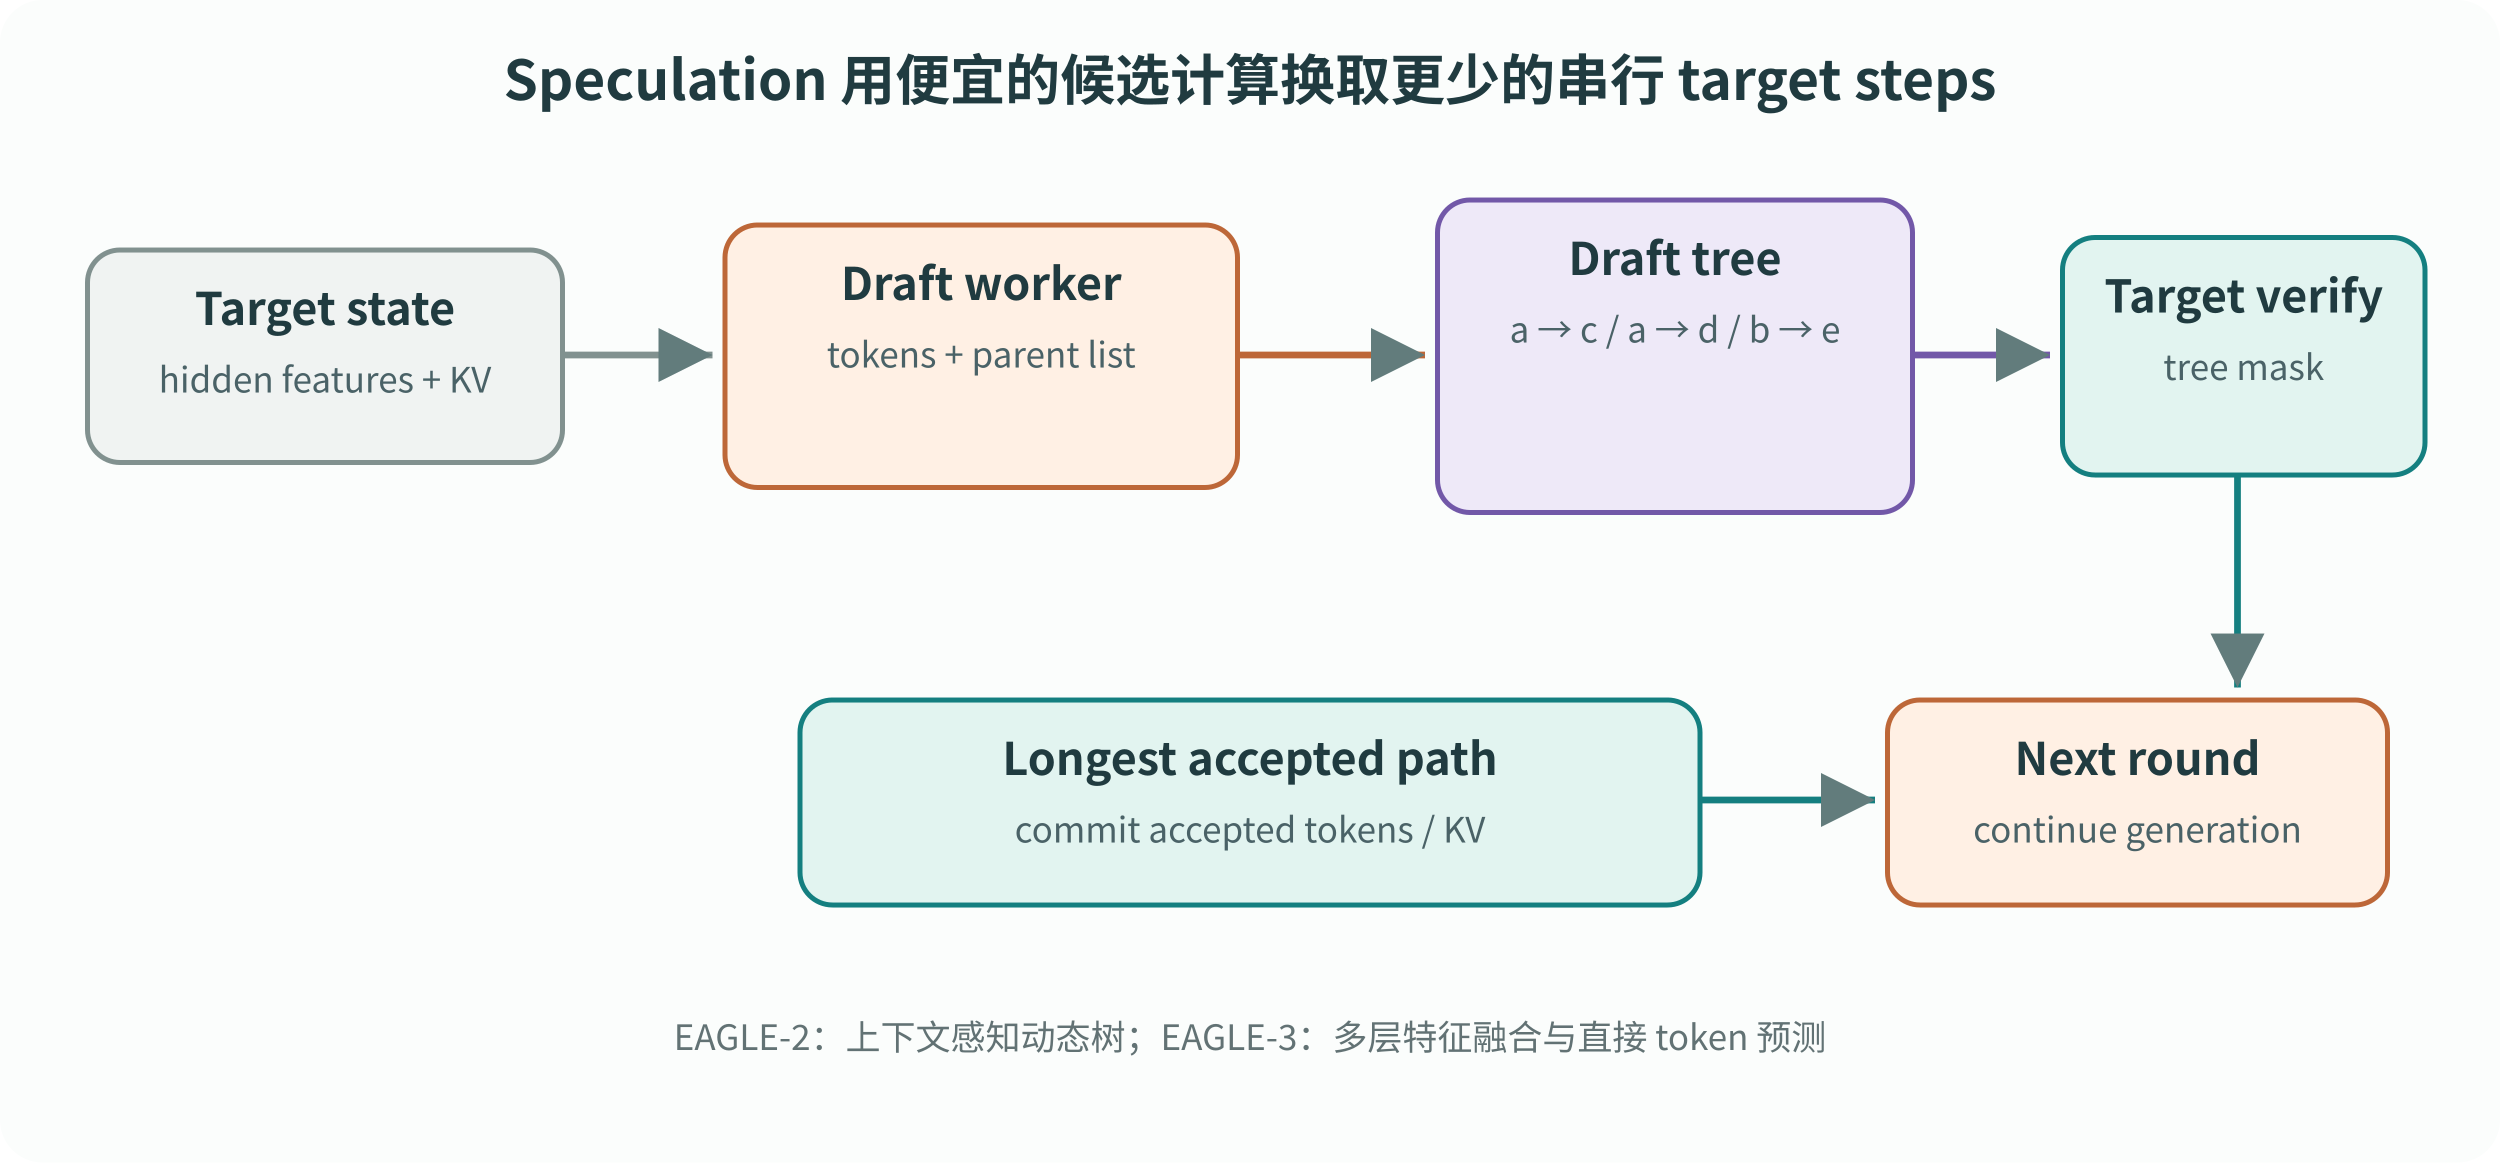
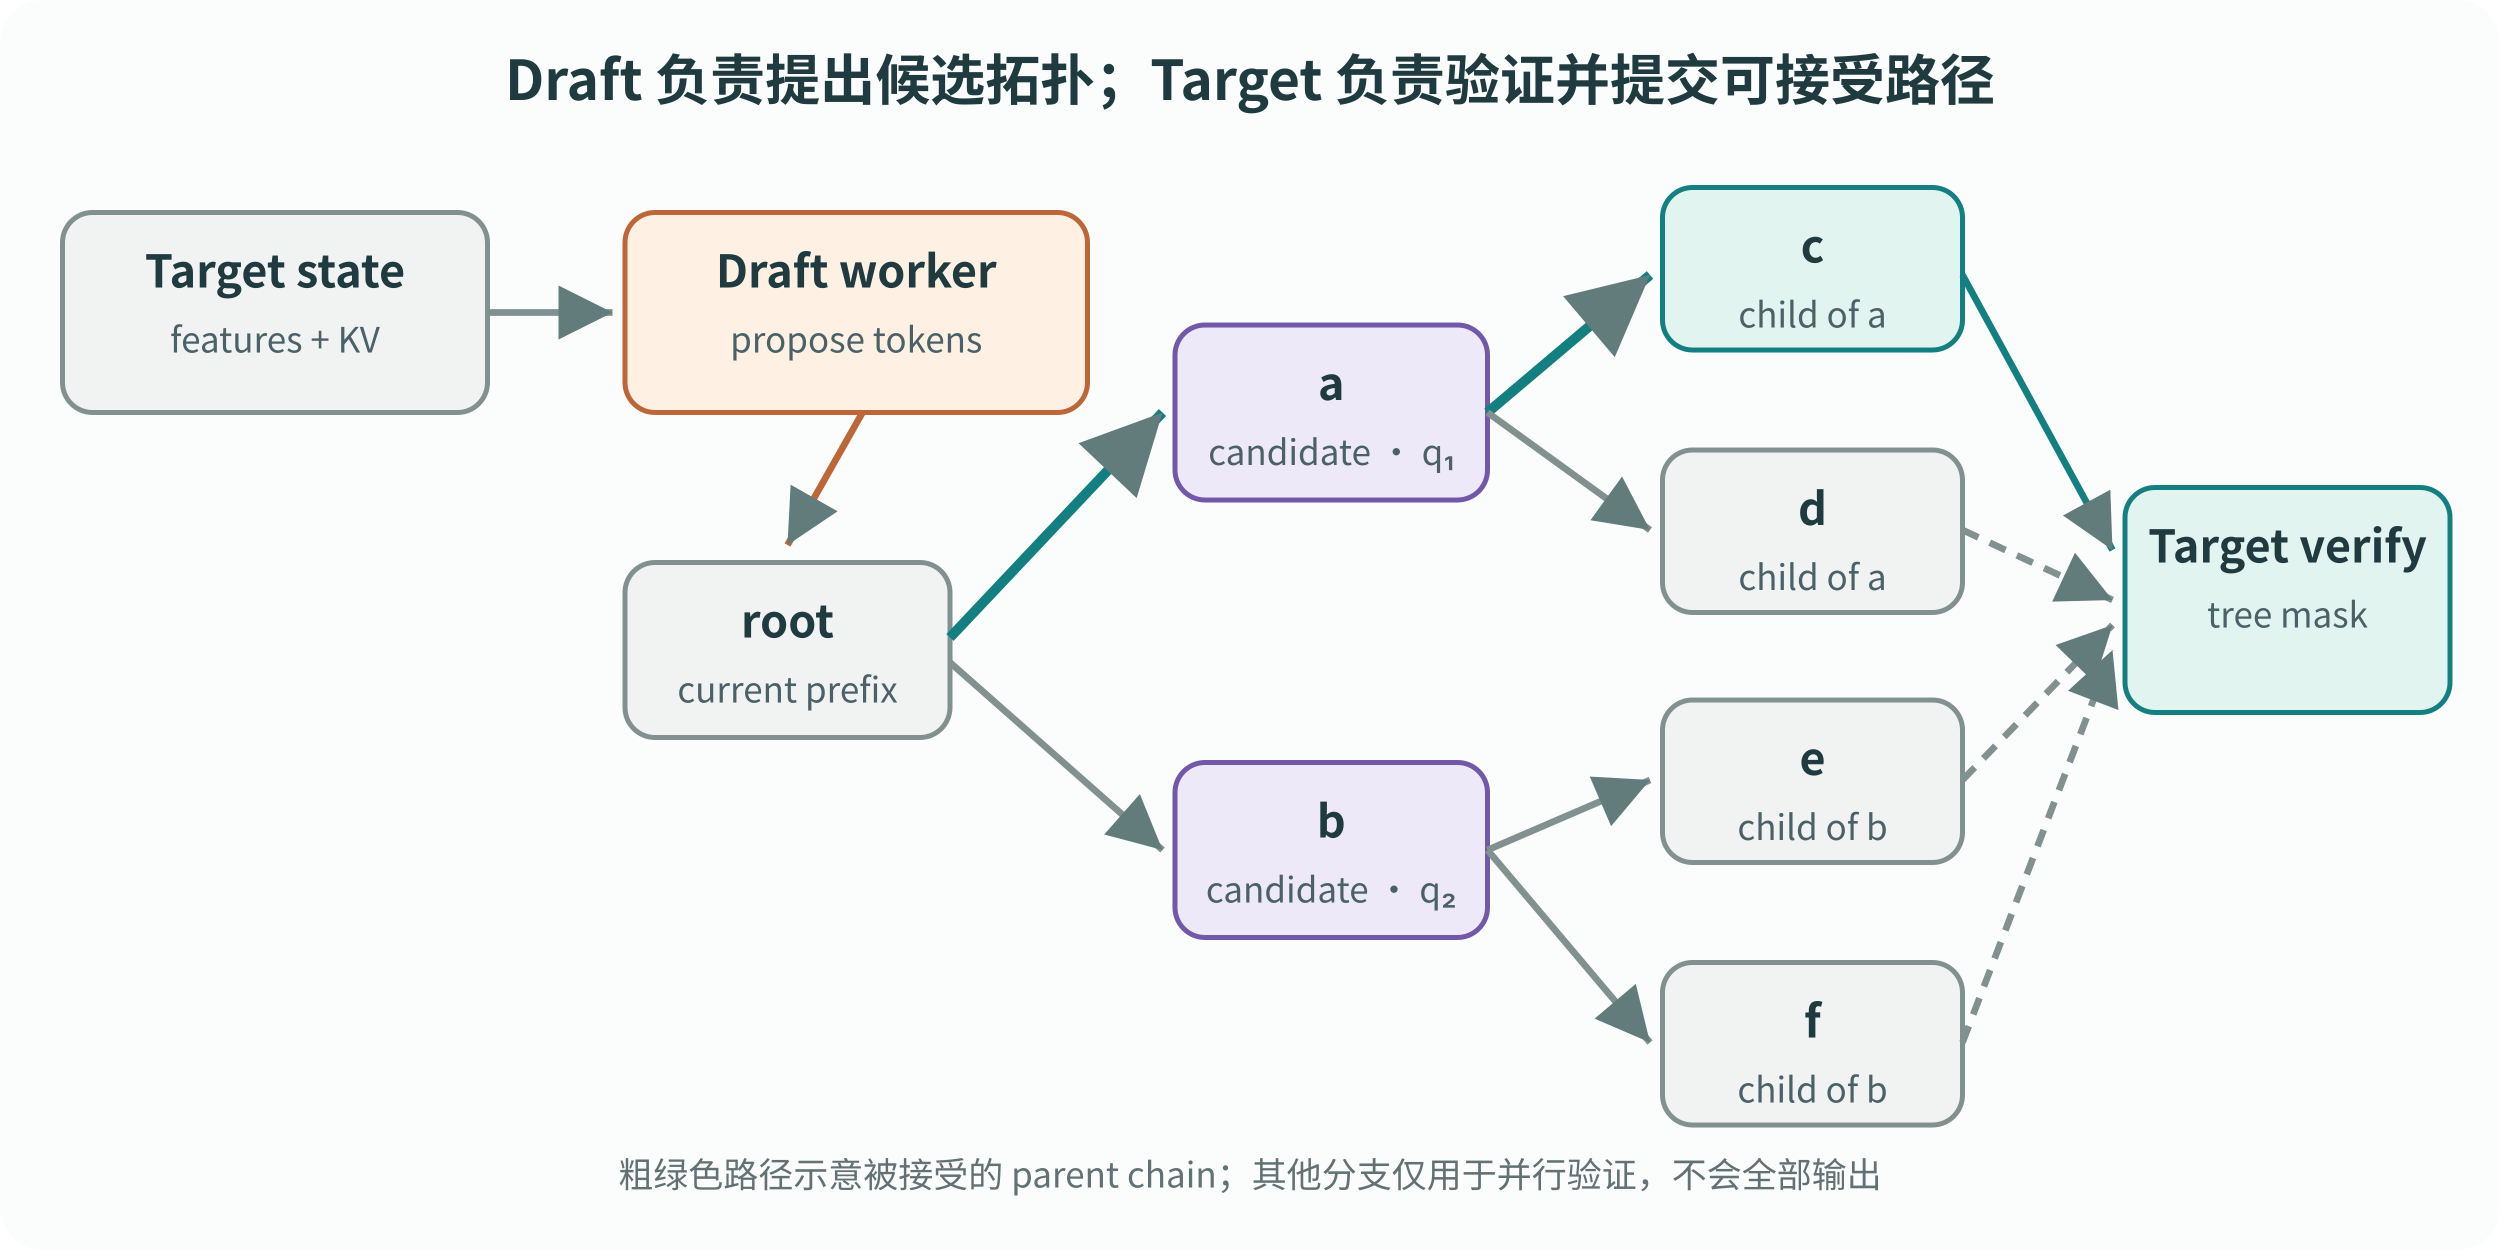
- <svg xmlns="http://www.w3.org/2000/svg" viewBox="0 0 1000 465" role="img" aria-labelledby="title desc">
+ <svg xmlns="http://www.w3.org/2000/svg" viewBox="0 0 1000 500" role="img" aria-labelledby="t d">
  <defs>
-     <marker id="arrow" markerWidth="9" markerHeight="9" refX="8" refY="4" orient="auto">
+     <marker id="a" markerWidth="9" markerHeight="9" refX="8" refY="4" orient="auto">
      <path d="M0 0L8 4L0 8Z" fill="#627c7c" />
    </marker>
  </defs>
-   <rect width="1000" height="465" rx="17" fill="#fbfdfc" />
-   <text x="500" y="40" font-family="system-ui,-apple-system,'Noto Sans CJK SC',sans-serif" font-size="22" font-weight="700" text-anchor="middle" fill="#203b40">Speculation 用便宜的候选计算换取更少的串行 target steps</text>
-   <rect x="35" y="100" width="190" height="85" rx="13" fill="#f0f3f2" stroke="#81918f" stroke-width="2" />
-   <text x="130" y="130" font-family="system-ui,-apple-system,'Noto Sans CJK SC',sans-serif" font-size="18" font-weight="700" text-anchor="middle" fill="#203b40">Target state</text>
-   <text x="130" y="157" font-family="system-ui,-apple-system,'Noto Sans CJK SC',sans-serif" font-size="14" font-weight="500" text-anchor="middle" fill="#4a6267">hidden features + KV</text>
-   <rect x="290" y="90" width="205" height="105" rx="13" fill="#fff0e4" stroke="#bd6738" stroke-width="2" />
-   <text x="392.5" y="120" font-family="system-ui,-apple-system,'Noto Sans CJK SC',sans-serif" font-size="18" font-weight="700" text-anchor="middle" fill="#203b40">Draft worker</text>
-   <text x="392.5" y="147" font-family="system-ui,-apple-system,'Noto Sans CJK SC',sans-serif" font-size="14" font-weight="500" text-anchor="middle" fill="#4a6267">tokens + parent list</text>
-   <rect x="575" y="80" width="190" height="125" rx="13" fill="#eee9f8" stroke="#7258a8" stroke-width="2" />
-   <text x="670" y="110" font-family="system-ui,-apple-system,'Noto Sans CJK SC',sans-serif" font-size="18" font-weight="700" text-anchor="middle" fill="#203b40">Draft tree</text>
-   <text x="670" y="137" font-family="system-ui,-apple-system,'Noto Sans CJK SC',sans-serif" font-size="14" font-weight="500" text-anchor="middle" fill="#4a6267">a → c / a → d / b → e</text>
-   <rect x="825" y="95" width="145" height="95" rx="13" fill="#e2f4f0" stroke="#147f80" stroke-width="2" />
-   <text x="897.5" y="125" font-family="system-ui,-apple-system,'Noto Sans CJK SC',sans-serif" font-size="18" font-weight="700" text-anchor="middle" fill="#203b40">Target verify</text>
-   <text x="897.5" y="152" font-family="system-ui,-apple-system,'Noto Sans CJK SC',sans-serif" font-size="14" font-weight="500" text-anchor="middle" fill="#4a6267">tree mask</text>
-   <path d="M225 142 L285 142" fill="none" stroke="#81918f" stroke-width="2.7" marker-end="url(#arrow)" />
-   <path d="M495 142 L570 142" fill="none" stroke="#bd6738" stroke-width="2.7" marker-end="url(#arrow)" />
-   <path d="M765 142 L820 142" fill="none" stroke="#7258a8" stroke-width="2.7" marker-end="url(#arrow)" />
-   <rect x="320" y="280" width="360" height="82" rx="13" fill="#e2f4f0" stroke="#147f80" stroke-width="2" />
-   <text x="500" y="310" font-family="system-ui,-apple-system,'Noto Sans CJK SC',sans-serif" font-size="18" font-weight="700" text-anchor="middle" fill="#203b40">Longest accepted path</text>
-   <text x="500" y="337" font-family="system-ui,-apple-system,'Noto Sans CJK SC',sans-serif" font-size="14" font-weight="500" text-anchor="middle" fill="#4a6267">commit accepted tokens / KV</text>
-   <rect x="755" y="280" width="200" height="82" rx="13" fill="#fff0e4" stroke="#bd6738" stroke-width="2" />
-   <text x="855" y="310" font-family="system-ui,-apple-system,'Noto Sans CJK SC',sans-serif" font-size="18" font-weight="700" text-anchor="middle" fill="#203b40">Next round</text>
-   <text x="855" y="337" font-family="system-ui,-apple-system,'Noto Sans CJK SC',sans-serif" font-size="14" font-weight="500" text-anchor="middle" fill="#4a6267">continue generation</text>
-   <path d="M895 190 L895 275" fill="none" stroke="#147f80" stroke-width="2.7" marker-end="url(#arrow)" />
-   <path d="M680 320 L750 320" fill="none" stroke="#147f80" stroke-width="2.7" marker-end="url(#arrow)" />
-   <text x="500" y="420" font-family="system-ui,-apple-system,'Noto Sans CJK SC',sans-serif" font-size="14" font-weight="500" text-anchor="middle" fill="#627274">EAGLE-2：上下文感知动态树；EAGLE-3：多层特征融合与直接 token 预测</text>
+   <rect width="1000" height="500" rx="17" fill="#fbfdfc" />
+   <text x="500" y="40" font-family="system-ui,-apple-system,'Noto Sans CJK SC',sans-serif" font-size="22" font-weight="700" text-anchor="middle" fill="#203b40">Draft 负责提出候选拓扑；Target 负责验证并提交可接受路径</text>
+   <rect x="25" y="85" width="170" height="80" rx="12" fill="#f0f3f2" stroke="#81918f" stroke-width="2" />
+   <text x="110" y="115" font-family="system-ui,-apple-system,'Noto Sans CJK SC',sans-serif" font-size="18" font-weight="700" text-anchor="middle" fill="#203b40">Target state</text>
+   <text x="110" y="141" font-family="system-ui,-apple-system,'Noto Sans CJK SC',sans-serif" font-size="14" font-weight="500" text-anchor="middle" fill="#4a6267">features + KV</text>
+   <rect x="250" y="85" width="185" height="80" rx="12" fill="#fff0e4" stroke="#bd6738" stroke-width="2" />
+   <text x="342.5" y="115" font-family="system-ui,-apple-system,'Noto Sans CJK SC',sans-serif" font-size="18" font-weight="700" text-anchor="middle" fill="#203b40">Draft worker</text>
+   <text x="342.5" y="141" font-family="system-ui,-apple-system,'Noto Sans CJK SC',sans-serif" font-size="14" font-weight="500" text-anchor="middle" fill="#4a6267">propose tokens</text>
+   <rect x="250" y="225" width="130" height="70" rx="12" fill="#f0f3f2" stroke="#81918f" stroke-width="2" />
+   <text x="315" y="255" font-family="system-ui,-apple-system,'Noto Sans CJK SC',sans-serif" font-size="18" font-weight="700" text-anchor="middle" fill="#203b40">root</text>
+   <text x="315" y="281" font-family="system-ui,-apple-system,'Noto Sans CJK SC',sans-serif" font-size="14" font-weight="500" text-anchor="middle" fill="#4a6267">current prefix</text>
+   <rect x="470" y="130" width="125" height="70" rx="12" fill="#eee9f8" stroke="#7258a8" stroke-width="2" />
+   <text x="532.5" y="160" font-family="system-ui,-apple-system,'Noto Sans CJK SC',sans-serif" font-size="18" font-weight="700" text-anchor="middle" fill="#203b40">a</text>
+   <text x="532.5" y="186" font-family="system-ui,-apple-system,'Noto Sans CJK SC',sans-serif" font-size="14" font-weight="500" text-anchor="middle" fill="#4a6267">candidate · q₁</text>
+   <rect x="470" y="305" width="125" height="70" rx="12" fill="#eee9f8" stroke="#7258a8" stroke-width="2" />
+   <text x="532.5" y="335" font-family="system-ui,-apple-system,'Noto Sans CJK SC',sans-serif" font-size="18" font-weight="700" text-anchor="middle" fill="#203b40">b</text>
+   <text x="532.5" y="361" font-family="system-ui,-apple-system,'Noto Sans CJK SC',sans-serif" font-size="14" font-weight="500" text-anchor="middle" fill="#4a6267">candidate · q₂</text>
+   <rect x="665" y="75" width="120" height="65" rx="12" fill="#e2f4f0" stroke="#147f80" stroke-width="2" />
+   <text x="725" y="105" font-family="system-ui,-apple-system,'Noto Sans CJK SC',sans-serif" font-size="18" font-weight="700" text-anchor="middle" fill="#203b40">c</text>
+   <text x="725" y="131" font-family="system-ui,-apple-system,'Noto Sans CJK SC',sans-serif" font-size="14" font-weight="500" text-anchor="middle" fill="#4a6267">child of a</text>
+   <rect x="665" y="180" width="120" height="65" rx="12" fill="#f0f3f2" stroke="#81918f" stroke-width="2" />
+   <text x="725" y="210" font-family="system-ui,-apple-system,'Noto Sans CJK SC',sans-serif" font-size="18" font-weight="700" text-anchor="middle" fill="#203b40">d</text>
+   <text x="725" y="236" font-family="system-ui,-apple-system,'Noto Sans CJK SC',sans-serif" font-size="14" font-weight="500" text-anchor="middle" fill="#4a6267">child of a</text>
+   <rect x="665" y="280" width="120" height="65" rx="12" fill="#f0f3f2" stroke="#81918f" stroke-width="2" />
+   <text x="725" y="310" font-family="system-ui,-apple-system,'Noto Sans CJK SC',sans-serif" font-size="18" font-weight="700" text-anchor="middle" fill="#203b40">e</text>
+   <text x="725" y="336" font-family="system-ui,-apple-system,'Noto Sans CJK SC',sans-serif" font-size="14" font-weight="500" text-anchor="middle" fill="#4a6267">child of b</text>
+   <rect x="665" y="385" width="120" height="65" rx="12" fill="#f0f3f2" stroke="#81918f" stroke-width="2" />
+   <text x="725" y="415" font-family="system-ui,-apple-system,'Noto Sans CJK SC',sans-serif" font-size="18" font-weight="700" text-anchor="middle" fill="#203b40">f</text>
+   <text x="725" y="441" font-family="system-ui,-apple-system,'Noto Sans CJK SC',sans-serif" font-size="14" font-weight="500" text-anchor="middle" fill="#4a6267">child of b</text>
+   <rect x="850" y="195" width="130" height="90" rx="12" fill="#e2f4f0" stroke="#147f80" stroke-width="2" />
+   <text x="915" y="225" font-family="system-ui,-apple-system,'Noto Sans CJK SC',sans-serif" font-size="18" font-weight="700" text-anchor="middle" fill="#203b40">Target verify</text>
+   <text x="915" y="251" font-family="system-ui,-apple-system,'Noto Sans CJK SC',sans-serif" font-size="14" font-weight="500" text-anchor="middle" fill="#4a6267">tree mask</text>
+   <path d="M195 125 L245 125" fill="none" stroke="#81918f" stroke-width="2.7" marker-end="url(#a)" />
+   <path d="M345 165 L315 218" fill="none" stroke="#bd6738" stroke-width="2.7" marker-end="url(#a)" />
+   <path d="M380 255 L465 165" fill="none" stroke="#147f80" stroke-width="4" marker-end="url(#a)" />
+   <path d="M380 265 L465 340" fill="none" stroke="#81918f" stroke-width="2.7" marker-end="url(#a)" />
+   <path d="M595 165 L660 110" fill="none" stroke="#147f80" stroke-width="4" marker-end="url(#a)" />
+   <path d="M595 165 L660 212" fill="none" stroke="#81918f" stroke-width="2.7" marker-end="url(#a)" />
+   <path d="M595 340 L660 312" fill="none" stroke="#81918f" stroke-width="2.7" marker-end="url(#a)" />
+   <path d="M595 340 L660 417" fill="none" stroke="#81918f" stroke-width="2.7" marker-end="url(#a)" />
+   <path d="M785 110 L845 220" fill="none" stroke="#147f80" stroke-width="2.7" marker-end="url(#a)" />
+   <path d="M785 212 L845 240" fill="none" stroke="#81918f" stroke-width="2.7" stroke-dasharray="7 5" marker-end="url(#a)" />
+   <path d="M785 312 L845 250" fill="none" stroke="#81918f" stroke-width="2.7" stroke-dasharray="7 5" marker-end="url(#a)" />
+   <path d="M785 417 L845 260" fill="none" stroke="#81918f" stroke-width="2.7" stroke-dasharray="7 5" marker-end="url(#a)" />
+   <text x="500" y="475" font-family="system-ui,-apple-system,'Noto Sans CJK SC',sans-serif" font-size="14" font-weight="500" text-anchor="middle" fill="#627274">粗绿色路径示意被接受的 parent chain；其他分支仅用于并行验证，不会全部输出</text>
</svg>
